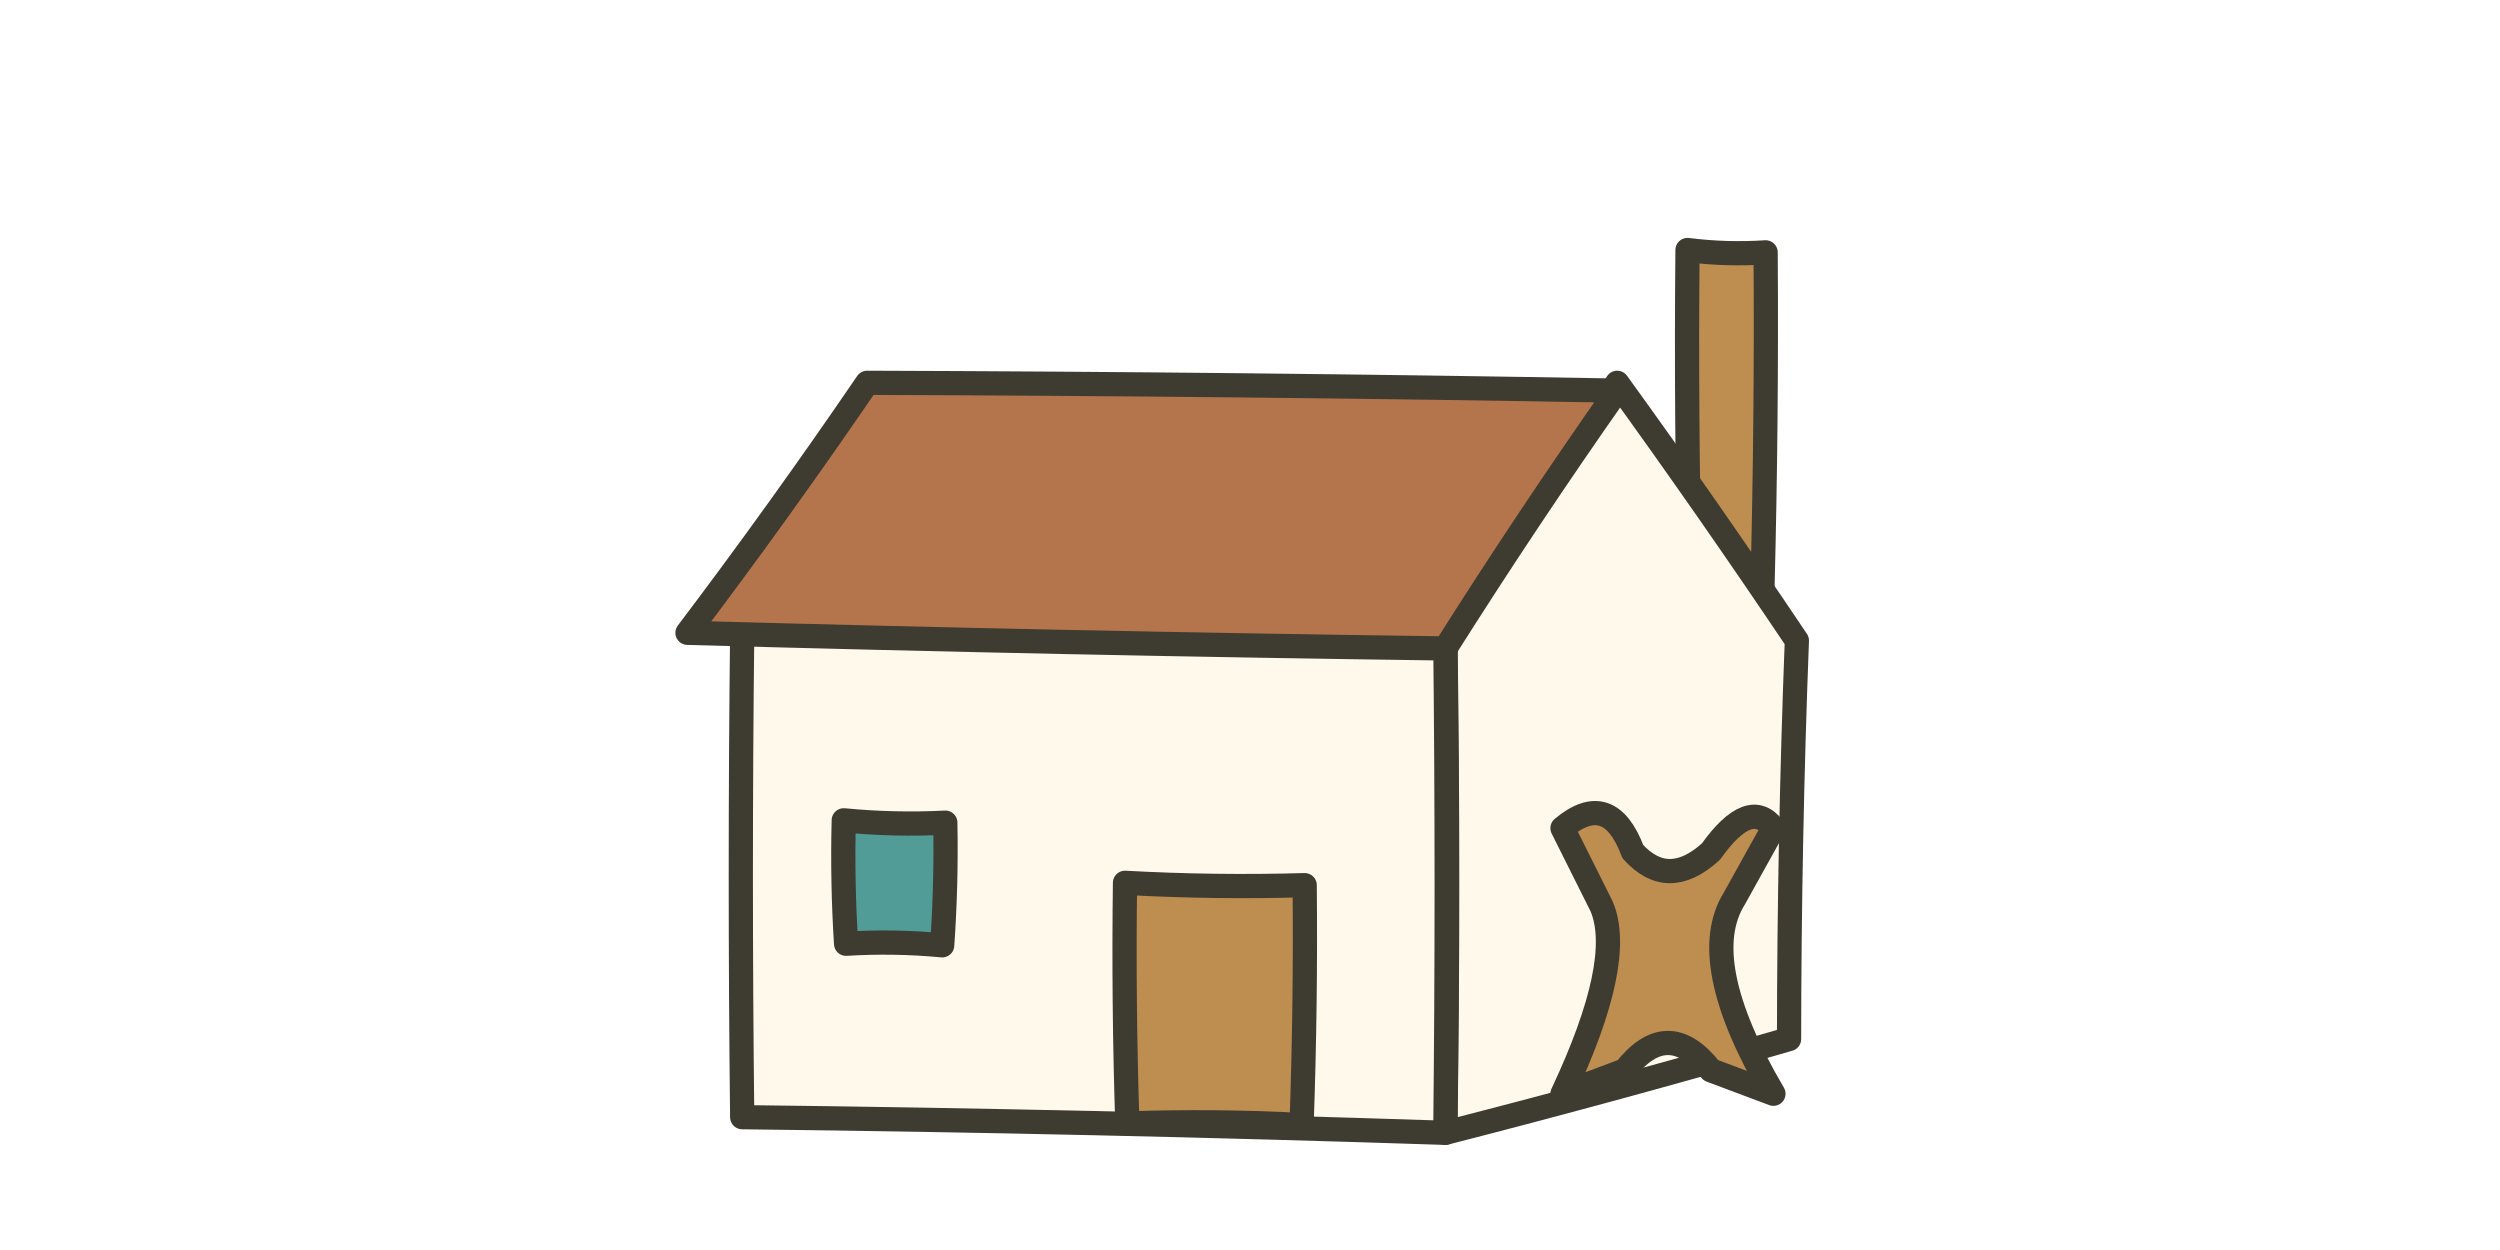
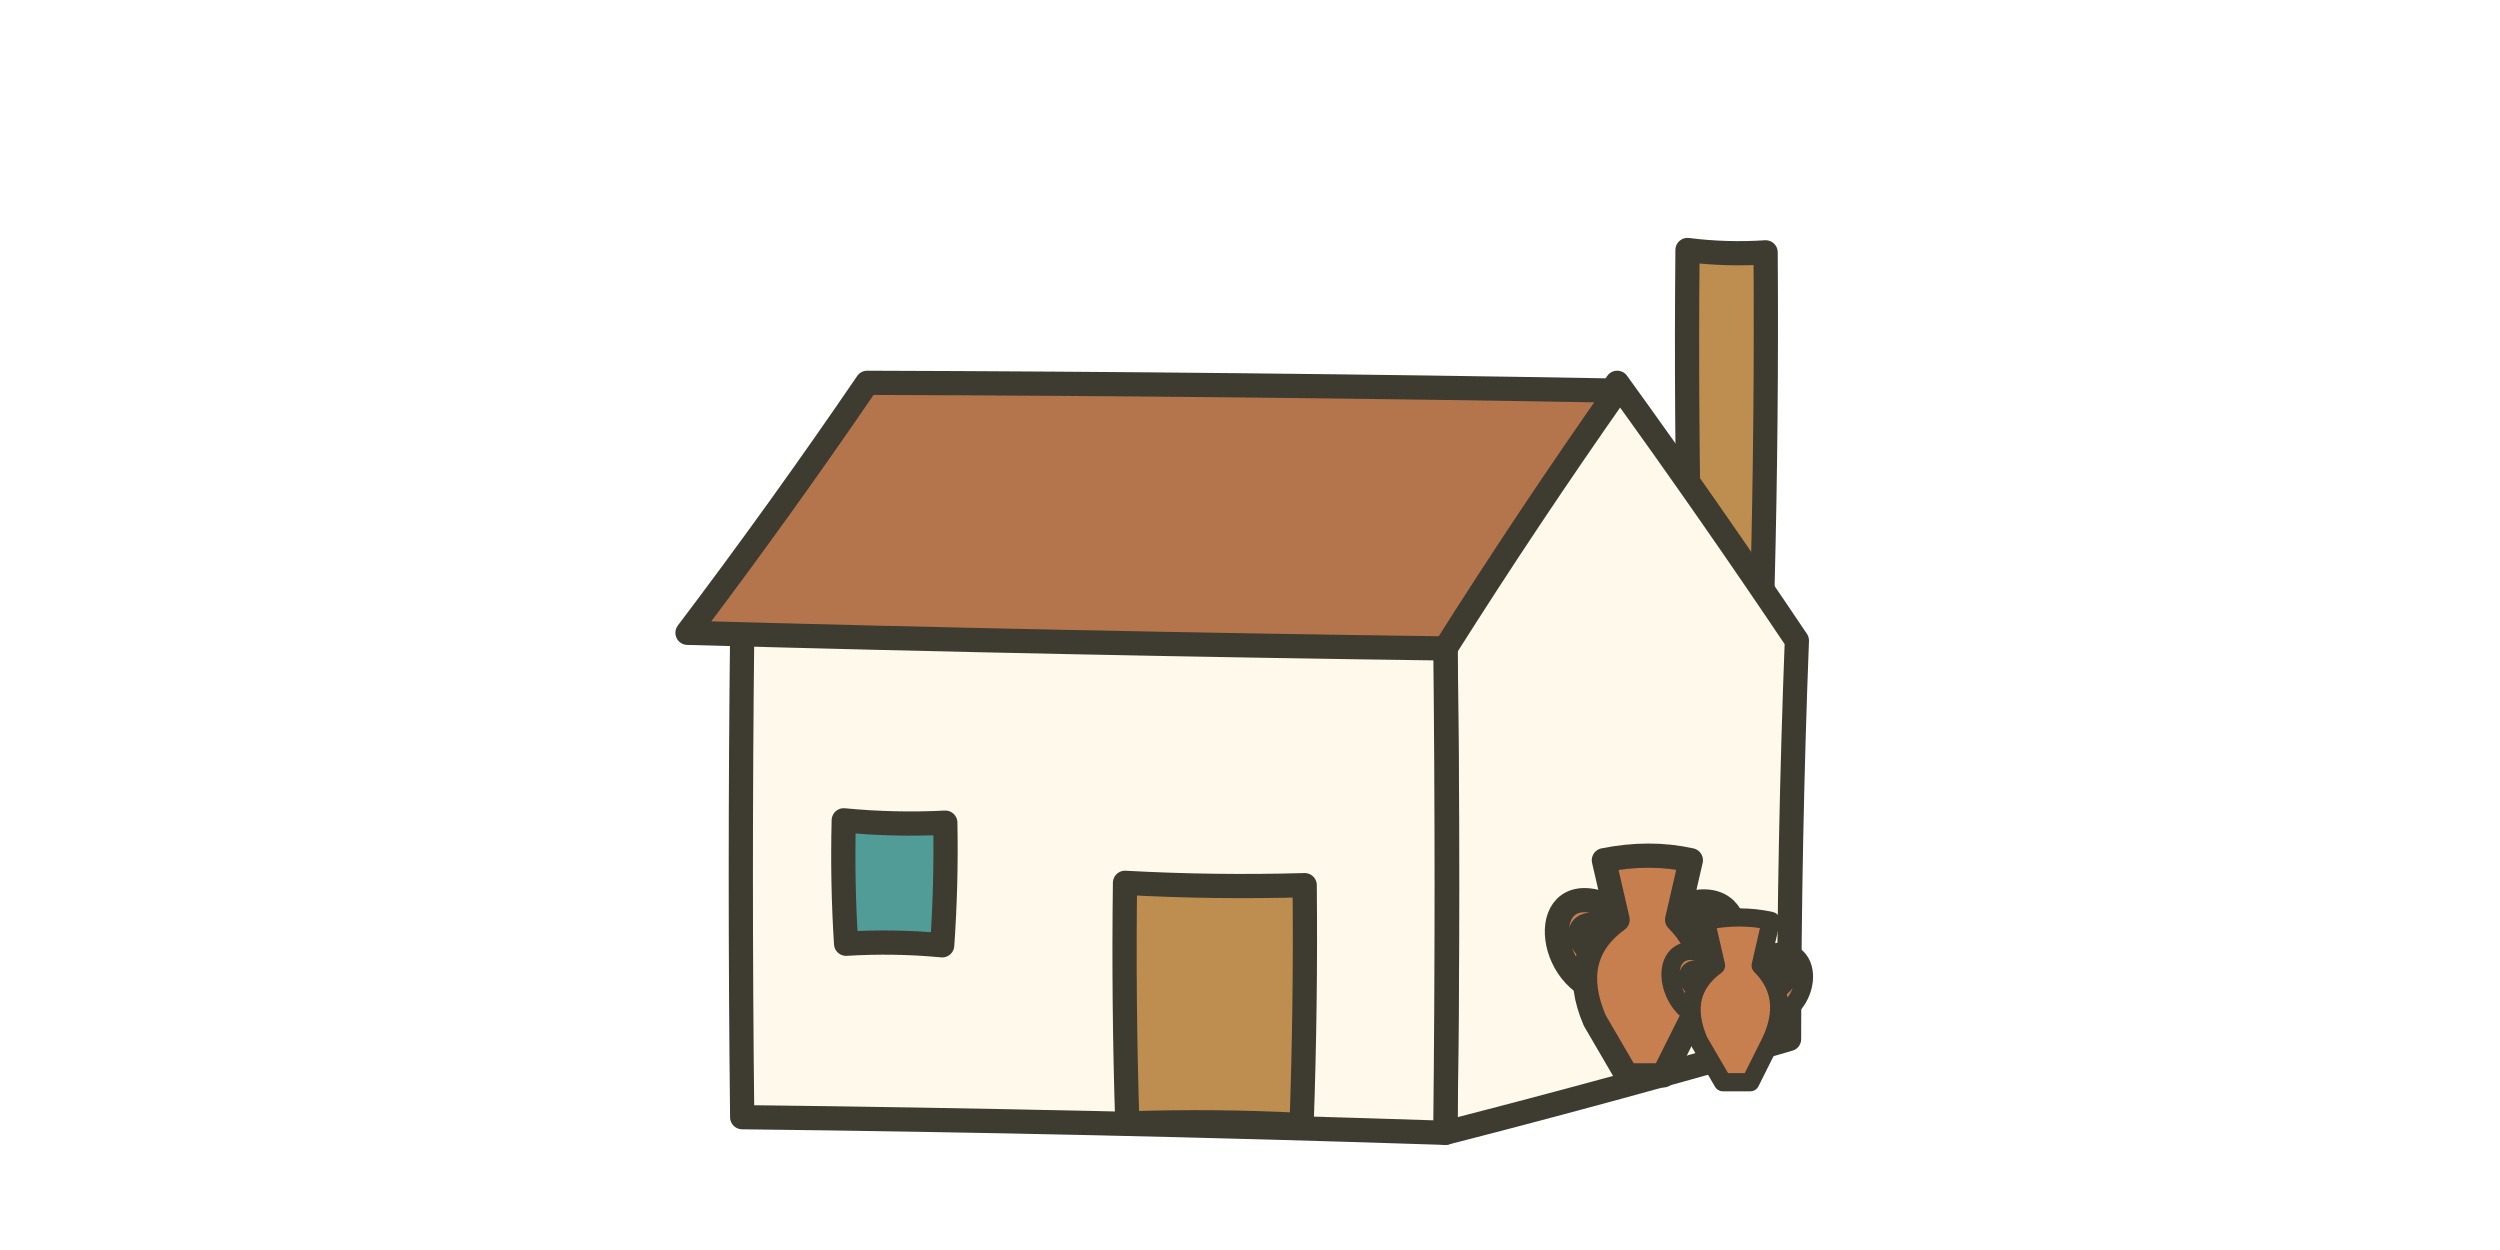
<svg xmlns="http://www.w3.org/2000/svg" width="320" height="160" viewBox="0 0 320 160" role="img" aria-labelledby="title description">
  <g id="pen-outline" stroke="#3e3b31" stroke-width="3.1" stroke-linecap="round" stroke-linejoin="round">
    <g id="building">
      <g id="building-structure">
        <path id="shape-001" d="M216 32 Q220.99 32.63 226 32.3 Q226.15 53.65 225.6 75 Q220.96 74.42 216.3 74.8 Q215.80 53.40 216 32 Z" fill="#bd8e50" />
        <g id="walls">
          <path id="shape-002" d="M185 81 Q196.40 65.27 207 49 Q218.79 65.30 230 82 Q229.02 107.49 229 133 Q207.09 139.34 185 145 Q185.48 113.00 185 81 Z" fill="#fff9ec" />
          <path id="shape-003" d="M95 81 Q139.99 81.98 185 82 Q185.35 113.50 185 145 Q140.01 143.52 95 143 Q94.65 112.00 95 81 Z" fill="#fff9ec" />
        </g>
        <g id="roof">
          <path id="shape-004" d="M88 81 Q99.89 65.28 111 49 Q159.00 49.15 207 50 Q195.60 66.23 185 83 Q136.49 82.35 88 81 Z" fill="#b5754c" />
        </g>
        <g id="windows-and-doors">
          <path id="shape-005" d="M144 113 Q155.49 113.63 167 113.3 Q167.15 128.65 166.6 144 Q155.45 143.42 144.3 143.8 Q143.80 128.40 144 113 Z" fill="#bd8e50" />
          <path id="shape-006" d="M108 105 Q114.49 105.63 121 105.3 Q121.15 113.16 120.6 121 Q114.46 120.42 108.3 120.8 Q107.80 112.91 108 105 Z" fill="#519c96" />
        </g>
      </g>
      <g id="profession-equipment">
-         <path id="shape-007" d="M200 106 Q206 101 209 109 Q213.5 114 219 109 Q224 102 227 106 L222 115 Q217 123.0 227 140 L219 137 Q213.5 130 208 137 L200 140 Q208 123.0 205 116 Z" fill="#bd8e50" />
+         <g id="amphorae-symbol" transform="translate(194.75 104.25) scale(0.5859)" stroke-width="5.29">
+           <g id="amphora-3" transform="translate(3 3) scale(1)">
+             <path d="M16 17 C0 10 2 34 16 36 L17 29 C7 27 8 17 17 23 Z" fill="#c77f50" />
+             <path d="M32 17 C48 11 47 34 32 36 L32 29 C43 25 40 17 32 23 Z" fill="#c77f50" />
+             <path d="M15 7 Q25 5 34 7 L31 20 Q40 29 34 42 L28 54 L20 54 L13 42 Q7 28 18 20 Z" fill="#c77f50" />
+           </g>
+           <g id="amphora-29" transform="translate(29 18) scale(0.75)">
+             <path d="M16 17 C0 10 2 34 16 36 L17 29 C7 27 8 17 17 23 Z" fill="#c77f50" />
+             <path d="M32 17 C48 11 47 34 32 36 L32 29 C43 25 40 17 32 23 Z" fill="#c77f50" />
+             <path d="M15 7 Q25 5 34 7 L31 20 Q40 29 34 42 L28 54 L20 54 L13 42 Q7 28 18 20 Z" fill="#c77f50" />
+           </g>
+         </g>
      </g>
    </g>
  </g>
</svg>
